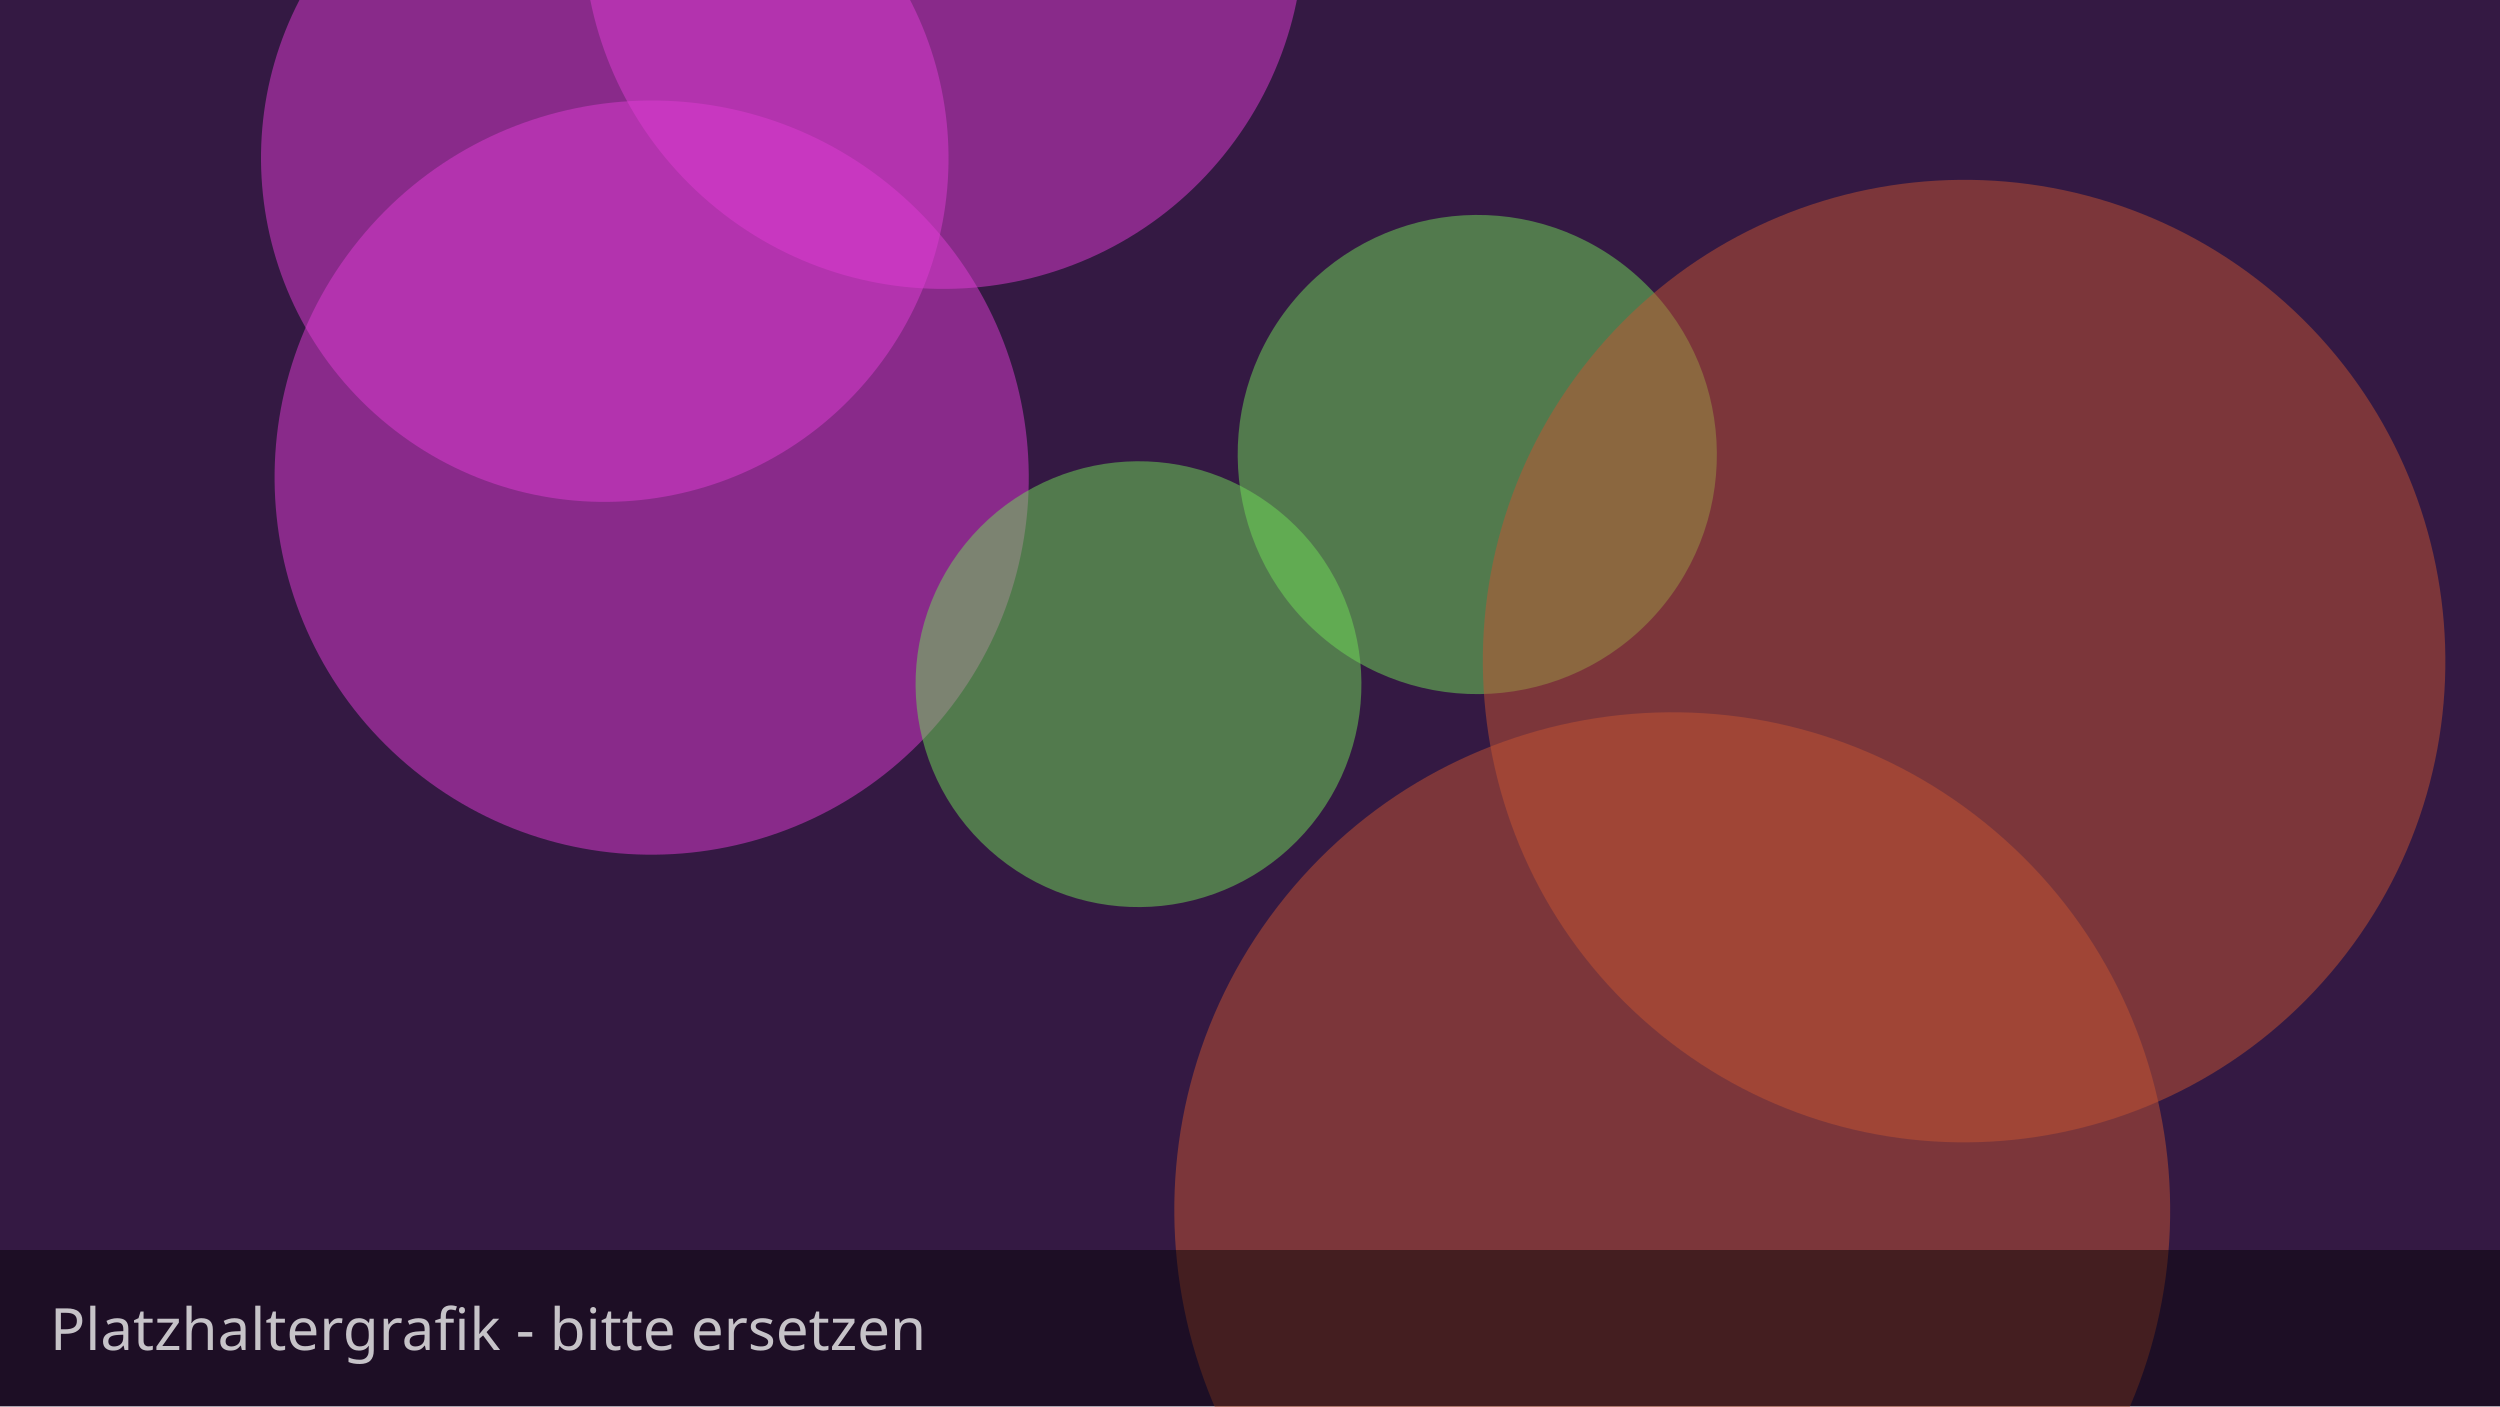
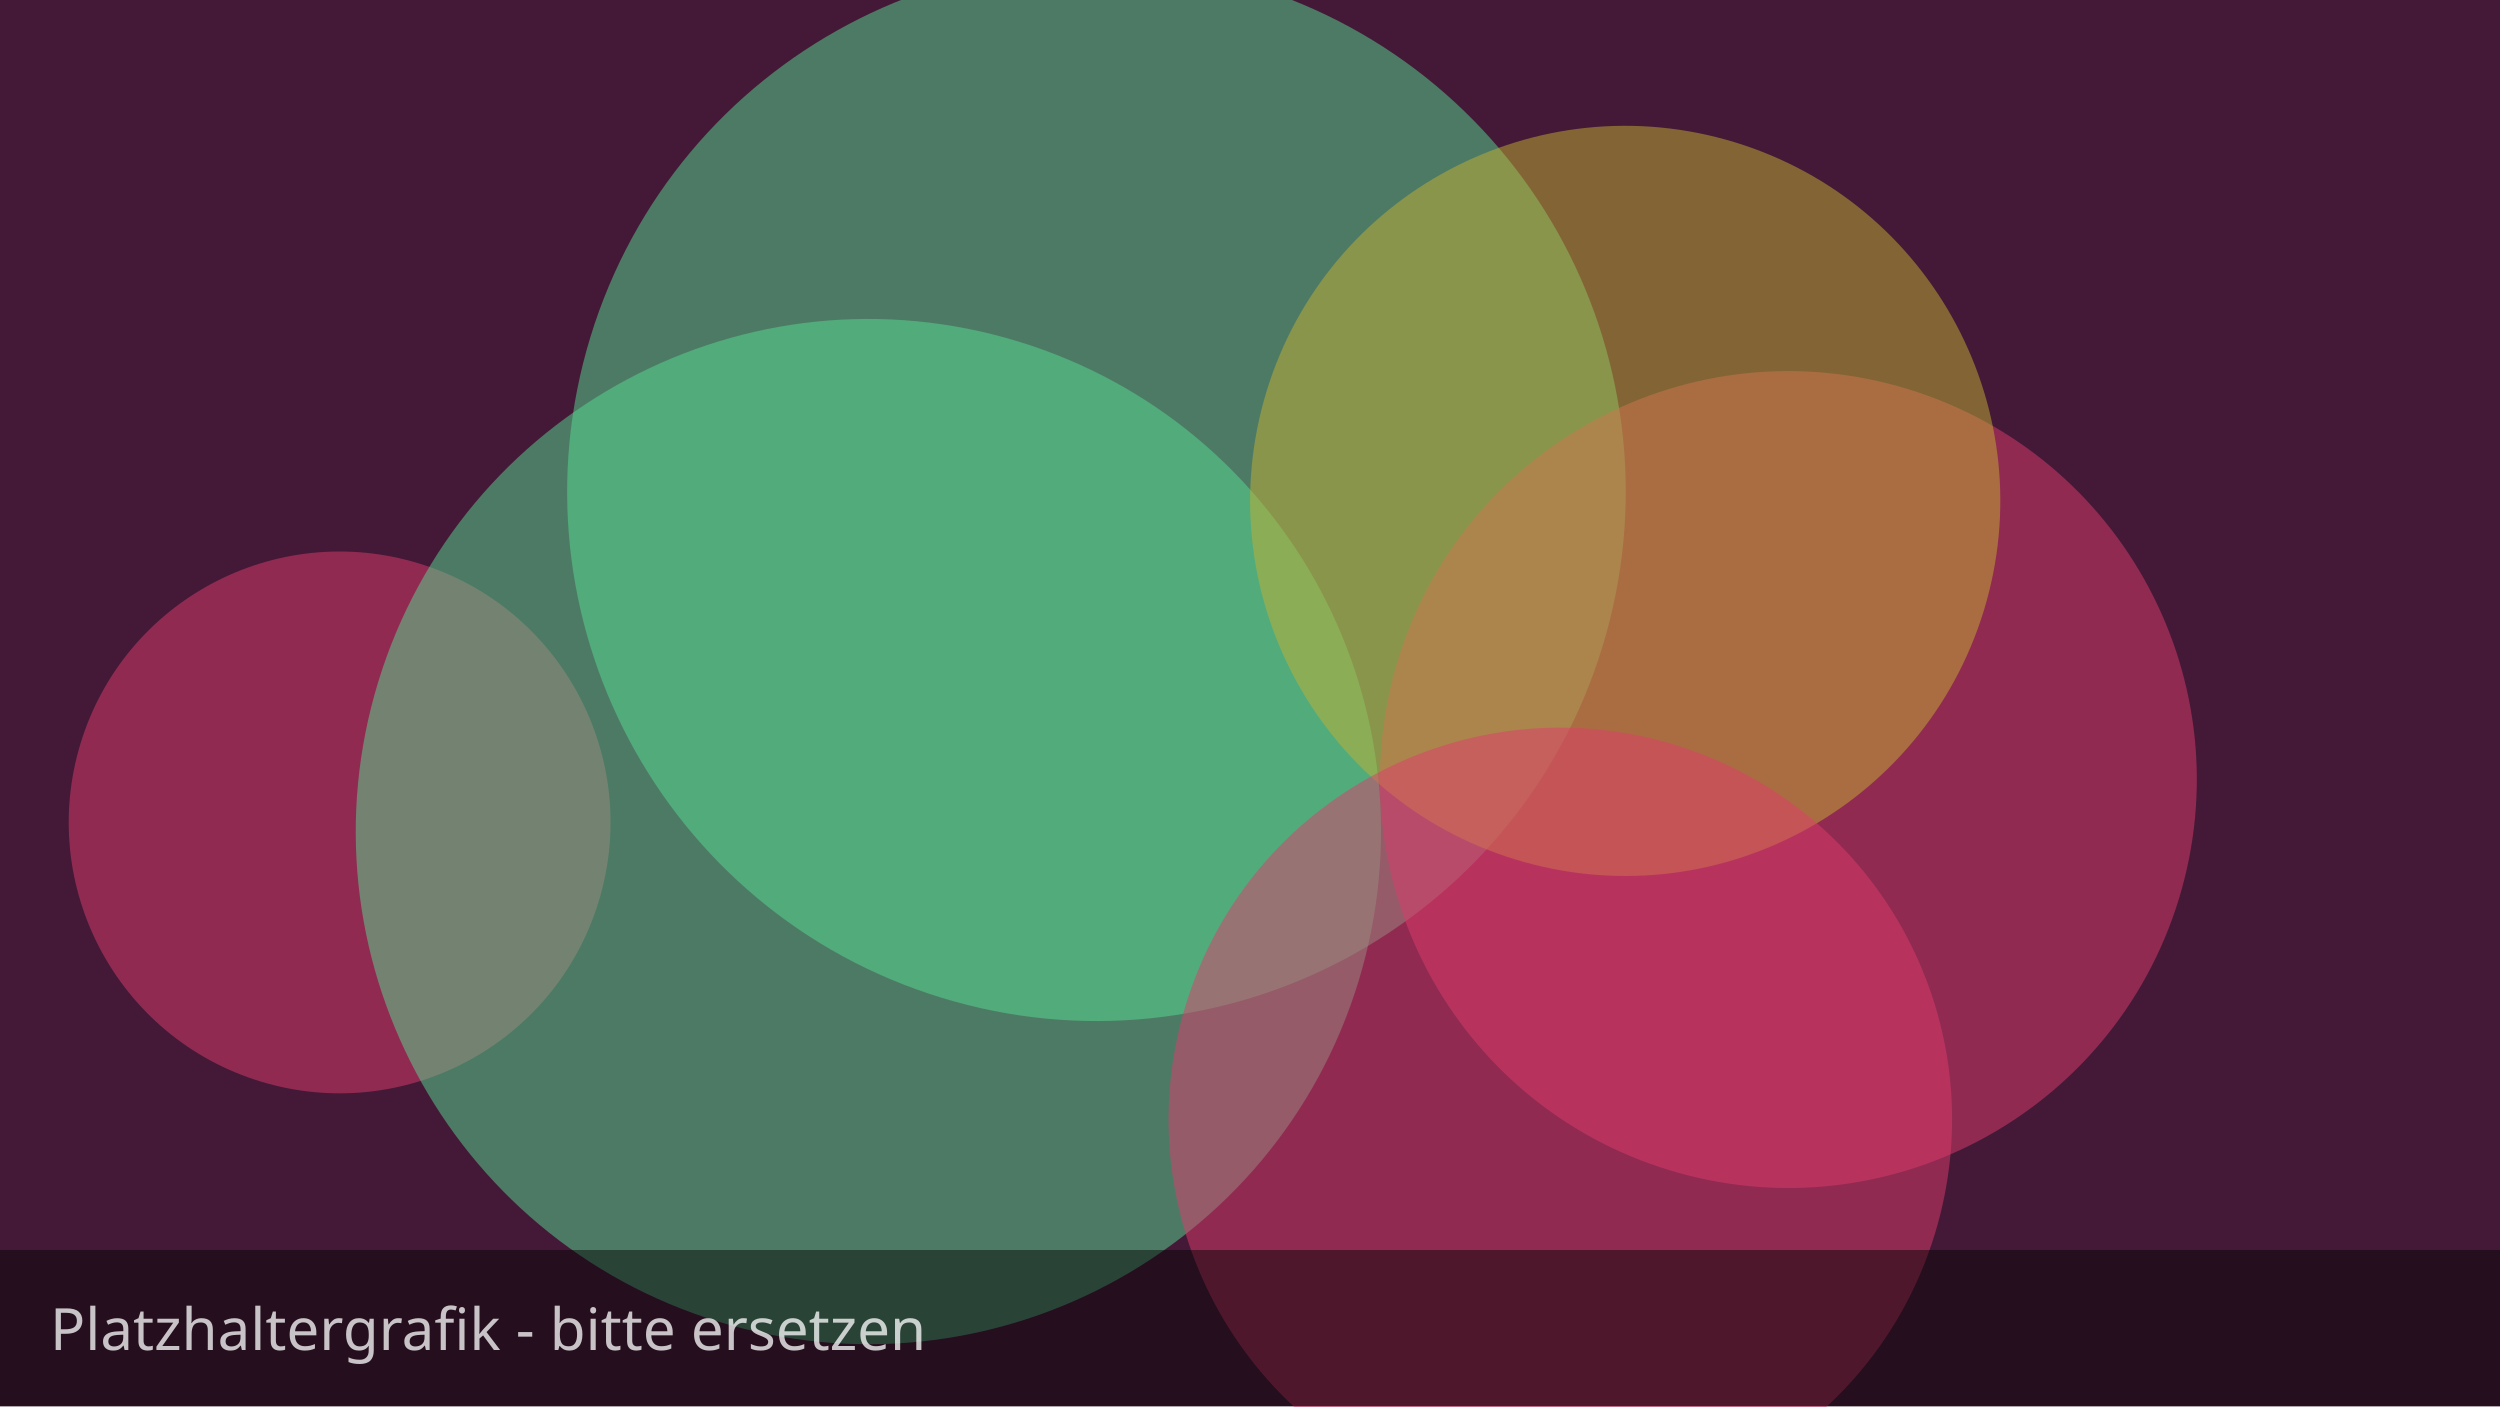
<svg xmlns="http://www.w3.org/2000/svg" viewBox="0 0 1200 675" width="1200" height="675" role="img" aria-label="Platzhalterbild">
-   <rect width="1200" height="675" fill="hsl(279 45% 18%)" />
-   <g transform="rotate(39 600 337)">
-     <circle cx="309" cy="434" r="181" fill="hsl(304 70% 55%)" opacity="0.5" />
-     <circle cx="610" cy="176" r="115" fill="hsl(109 65% 60%)" opacity="0.5" />
-     <circle cx="911" cy="399" r="239" fill="hsl(14 60% 48%)" opacity="0.5" />
-     <circle cx="252" cy="141" r="173" fill="hsl(304 70% 55%)" opacity="0.5" />
-     <circle cx="553" cy="364" r="107" fill="hsl(109 65% 60%)" opacity="0.5" />
-     <circle cx="854" cy="106" r="231" fill="hsl(14 60% 48%)" opacity="0.5" />
-     <circle cx="195" cy="329" r="165" fill="hsl(304 70% 55%)" opacity="0.5" />
+   <rect width="1200" height="675" fill="hsl(317 45% 18%)" />
+   <g transform="rotate(17 600 337)">
+     <circle cx="199" cy="520" r="130" fill="hsl(342 70% 55%)" opacity="0.5" />
+     <circle cx="500" cy="262" r="254" fill="hsl(147 65% 60%)" opacity="0.5" />
+     <circle cx="557" cy="-181" r="-104" fill="hsl(52 60% 48%)" opacity="0.5" />
+     <circle cx="858" cy="297" r="196" fill="hsl(342 70% 55%)" opacity="0.5" />
+     <circle cx="443" cy="450" r="246" fill="hsl(147 65% 60%)" opacity="0.5" />
+     <circle cx="744" cy="192" r="180" fill="hsl(52 60% 48%)" opacity="0.5" />
+     <circle cx="801" cy="485" r="188" fill="hsl(342 70% 55%)" opacity="0.5" />
  </g>
  <rect x="0" y="600" width="1200" height="75" fill="rgba(0,0,0,0.45)" />
  <text x="24" y="648" font-family="sans-serif" font-size="28" fill="#ffffff" opacity="0.75">Platzhaltergrafik - bitte ersetzen</text>
</svg>
